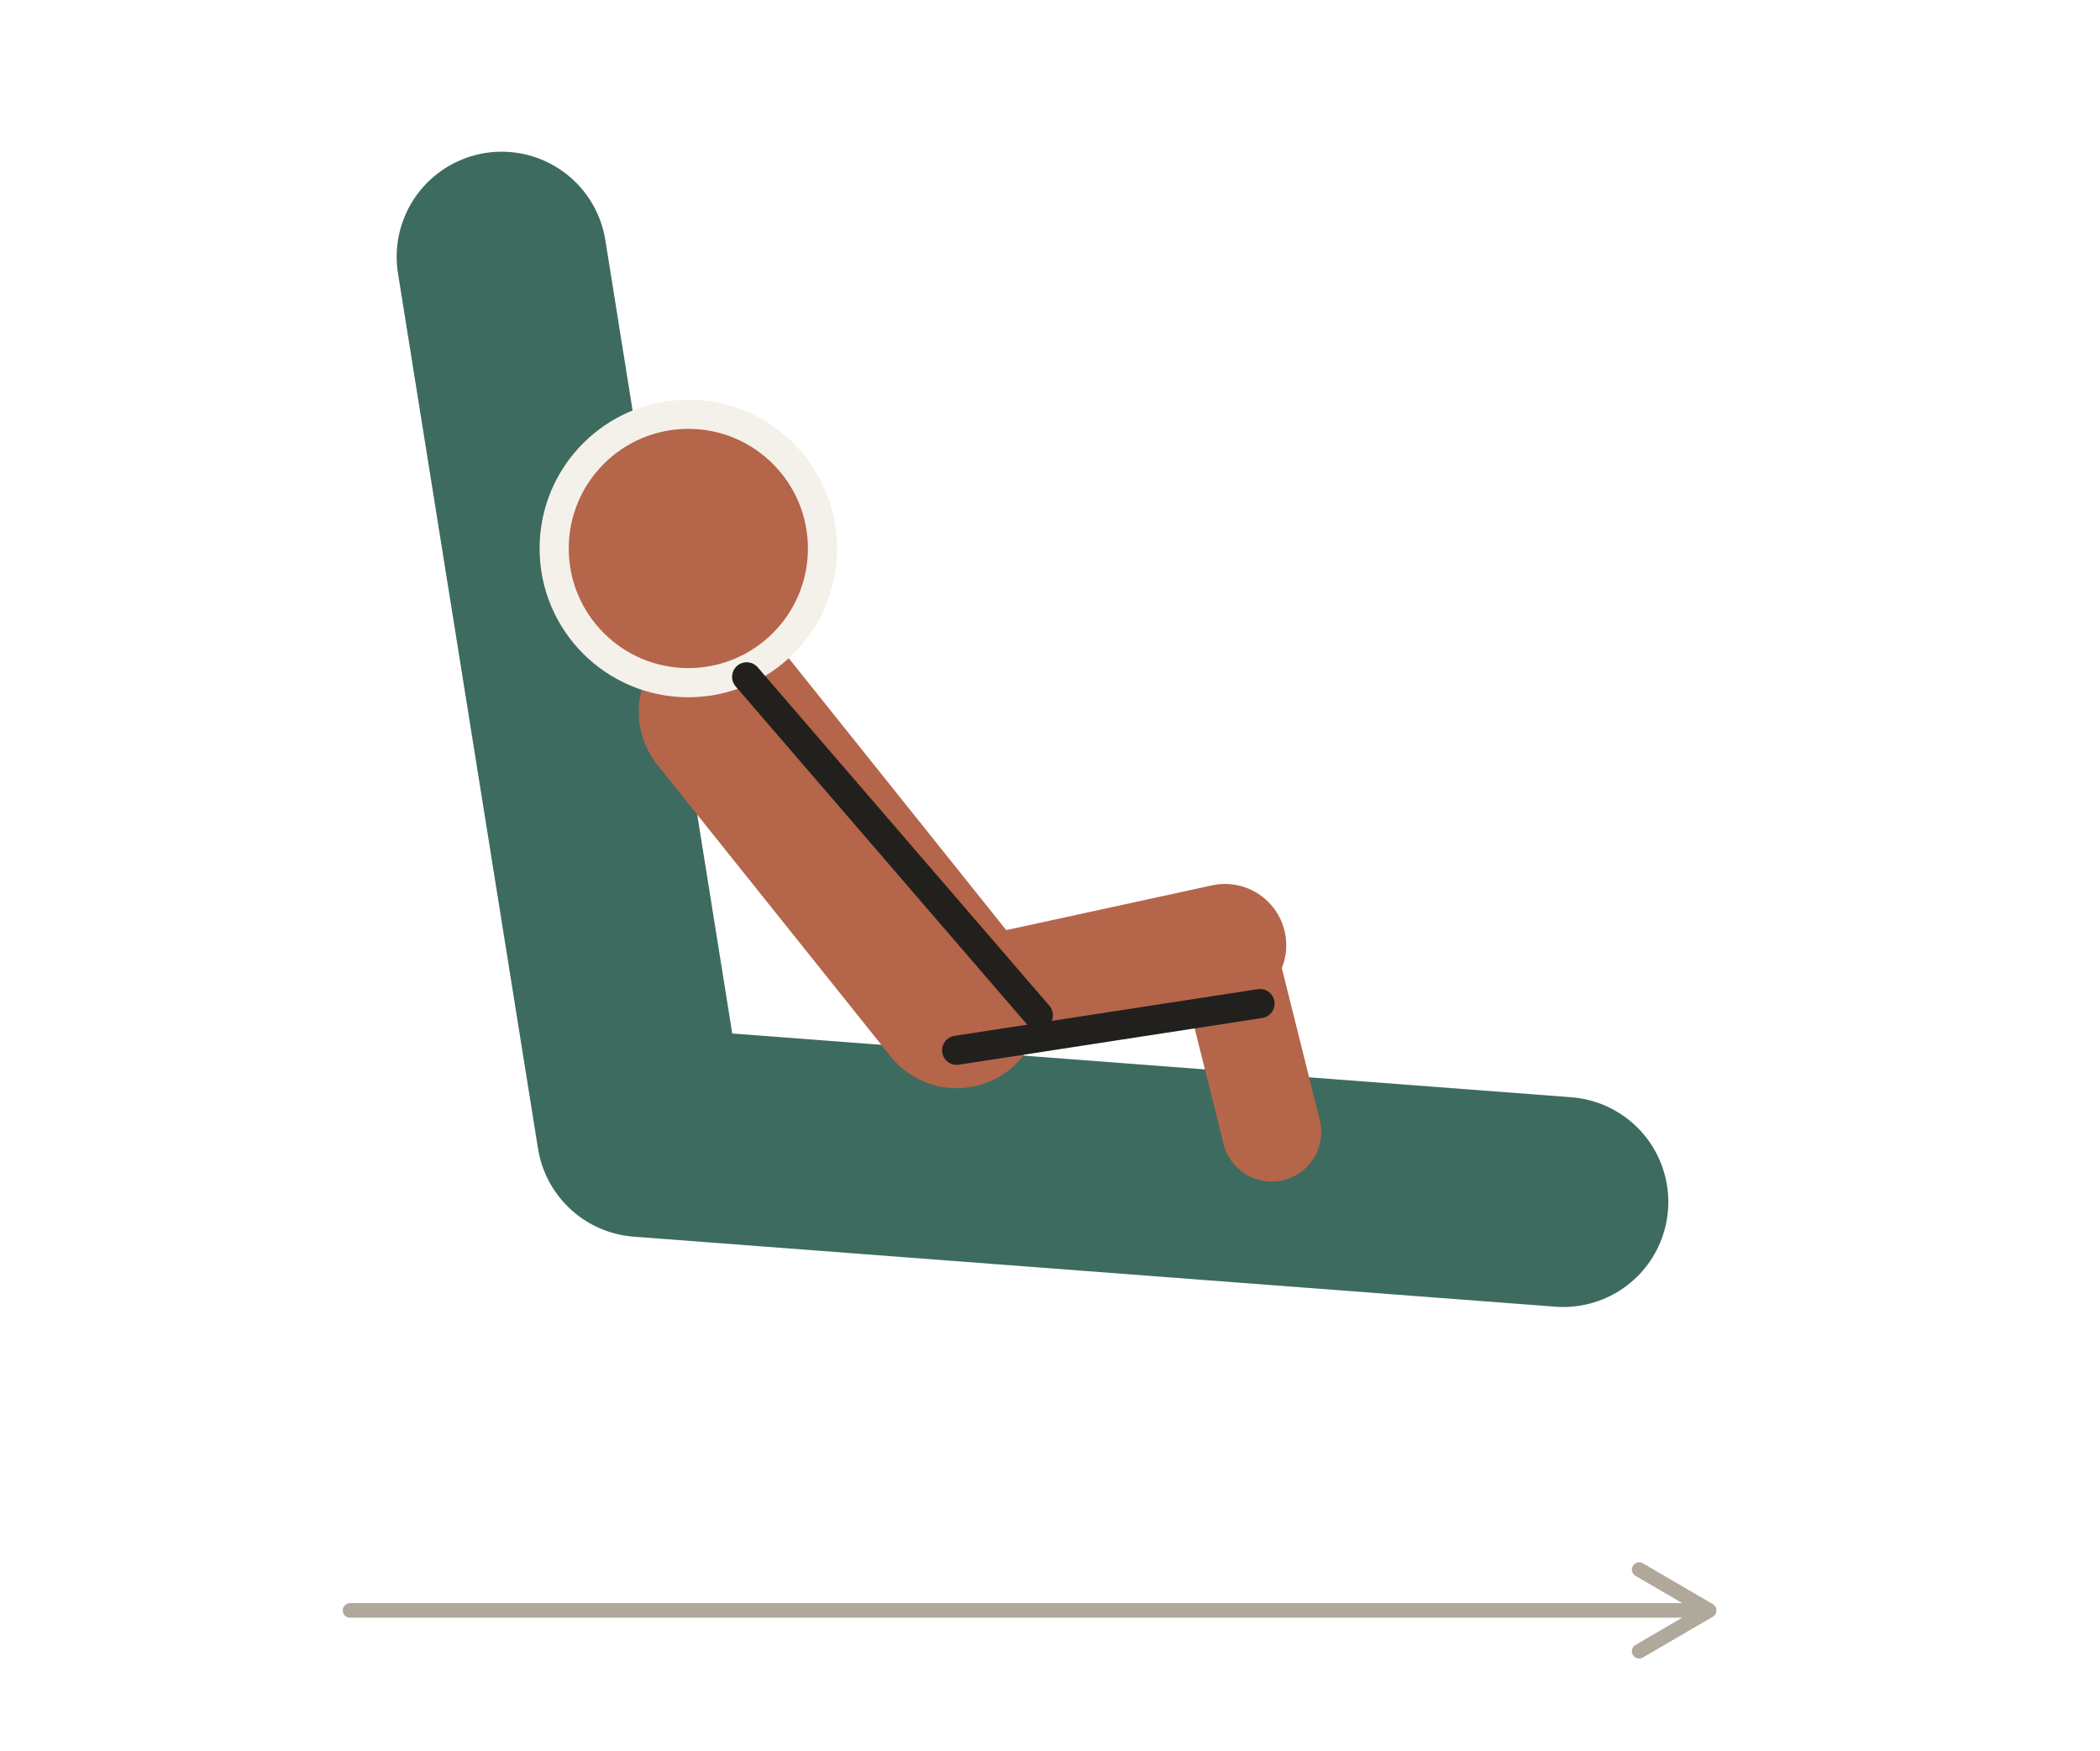
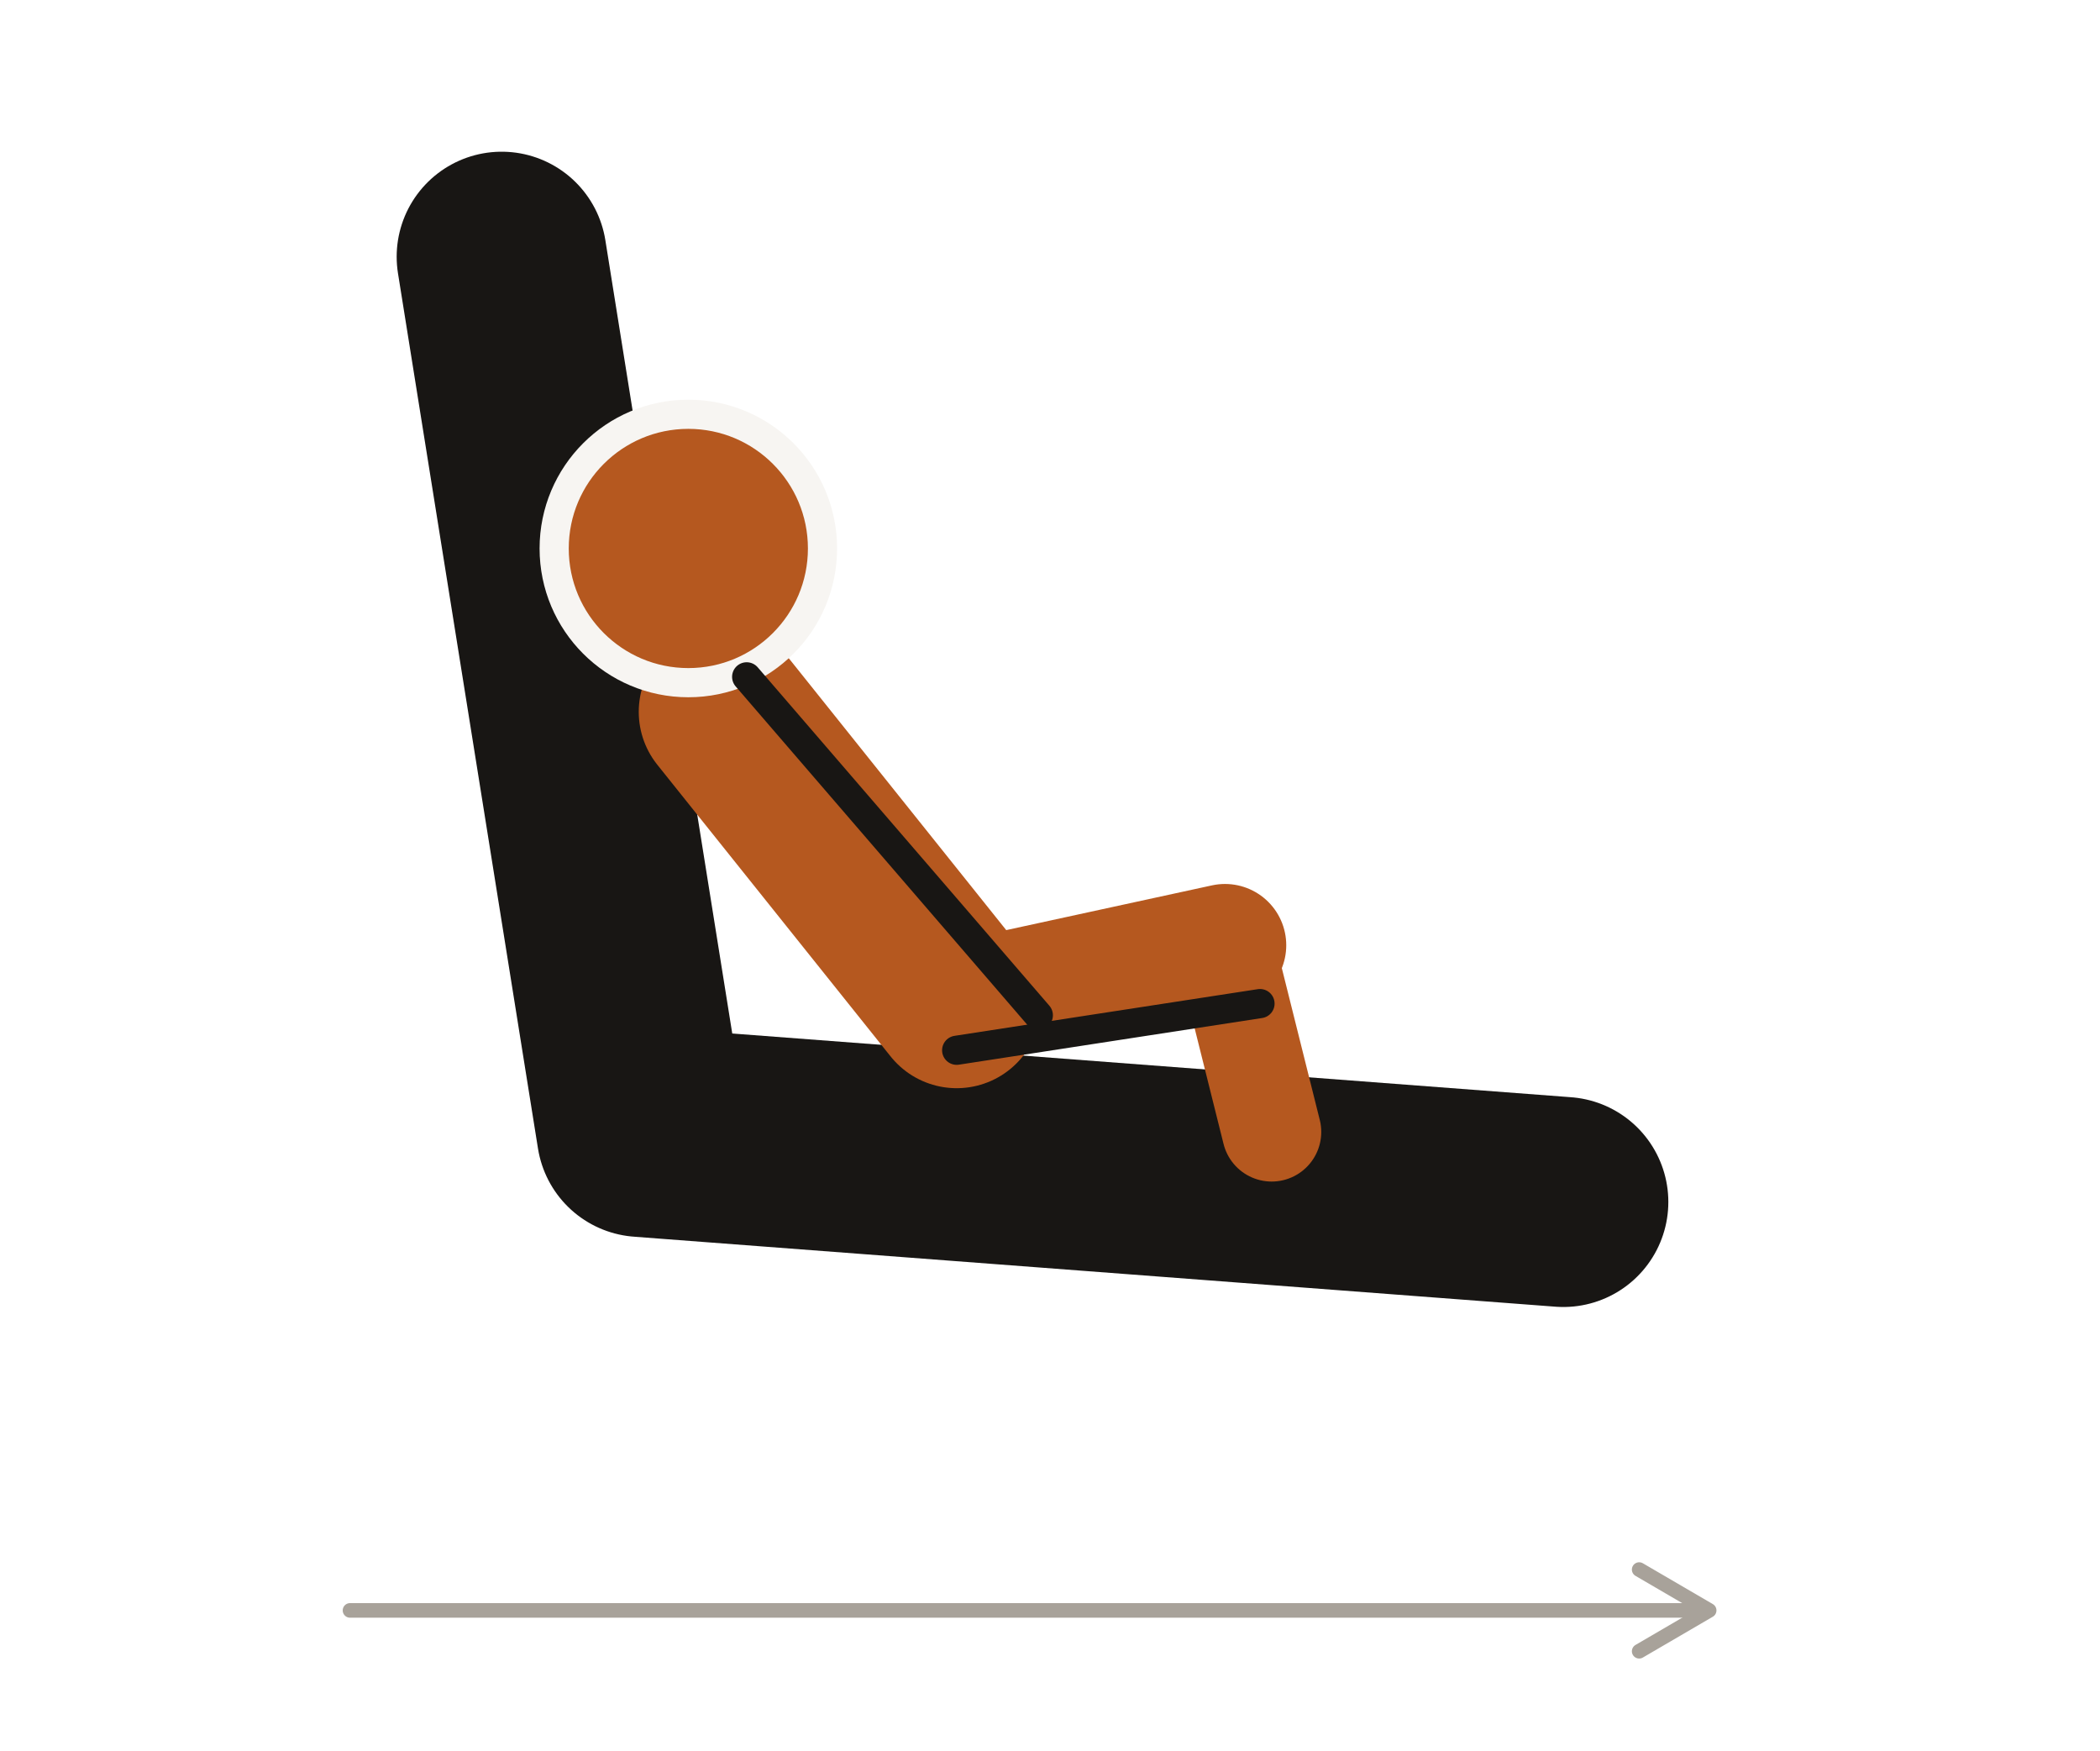
<svg xmlns="http://www.w3.org/2000/svg" viewBox="0 0 360 300" role="img" aria-label="Ett barn sitter framåtvänt i en bältesstol med bilbältet över bröstet">
-   <path d="M86 44 L 110 194 L 268 206" fill="none" stroke="#3E6B5F" stroke-width="36" stroke-linecap="round" stroke-linejoin="round" />
-   <g stroke="#B5654A" stroke-linecap="round" stroke-linejoin="round" fill="none">
+   <path d="M86 44 L 110 194 L 268 206" fill="none" stroke="#181614" stroke-width="36" stroke-linecap="round" stroke-linejoin="round" />
+   <g stroke="#B5581F" stroke-linecap="round" stroke-linejoin="round" fill="none">
    <path d="M210 162 L 218 194" stroke-width="17" />
    <path d="M164 172 L 210 162" stroke-width="21" />
    <path d="M124 122 L 164 172" stroke-width="29" />
  </g>
-   <circle cx="118" cy="94" r="23" fill="#B5654A" stroke="#F4F1EA" stroke-width="5" />
-   <g stroke="#22201D" stroke-linecap="round" fill="none">
+   <circle cx="118" cy="94" r="23" fill="#B5581F" stroke="#F7F5F2" stroke-width="5" />
+   <g stroke="#181614" stroke-linecap="round" fill="none">
    <path d="M128 116 L 178 174" stroke-width="5" />
    <path d="M164 180 L 216 172" stroke-width="5" />
  </g>
-   <g stroke="#B0A99B" stroke-width="2.5" fill="none" stroke-linecap="round" stroke-linejoin="round">
+   <g stroke="#A8A29A" stroke-width="2.5" fill="none" stroke-linecap="round" stroke-linejoin="round">
    <line x1="60" y1="276" x2="290" y2="276" />
    <polyline points="281,269 293,276 281,283" />
  </g>
</svg>
